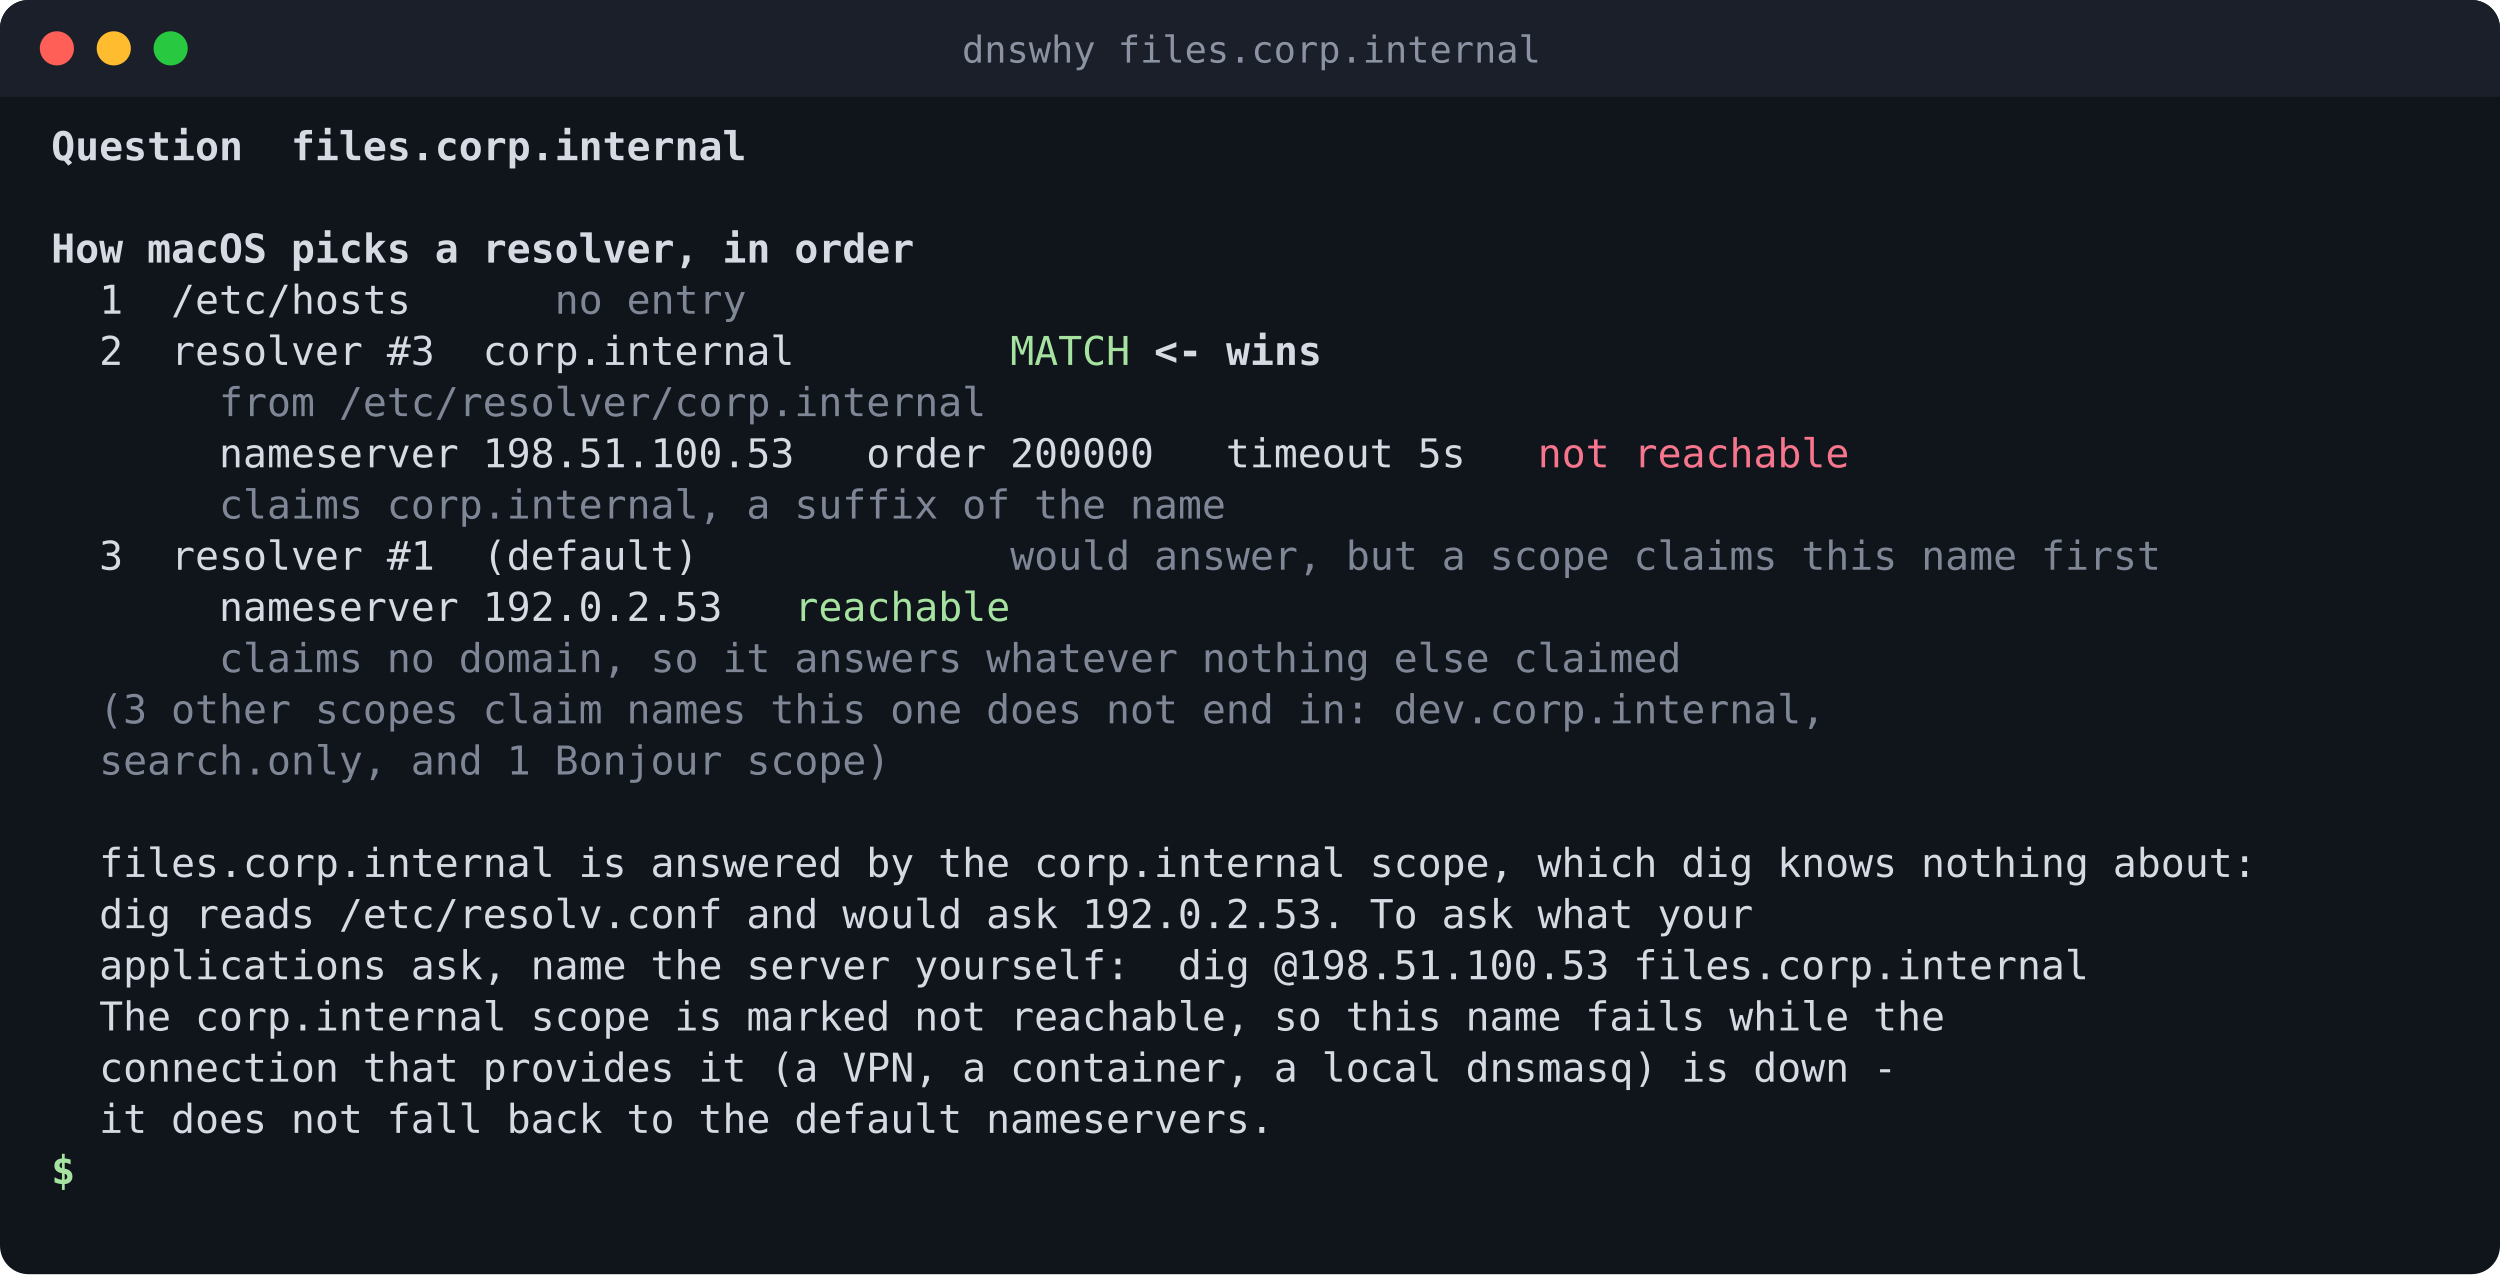
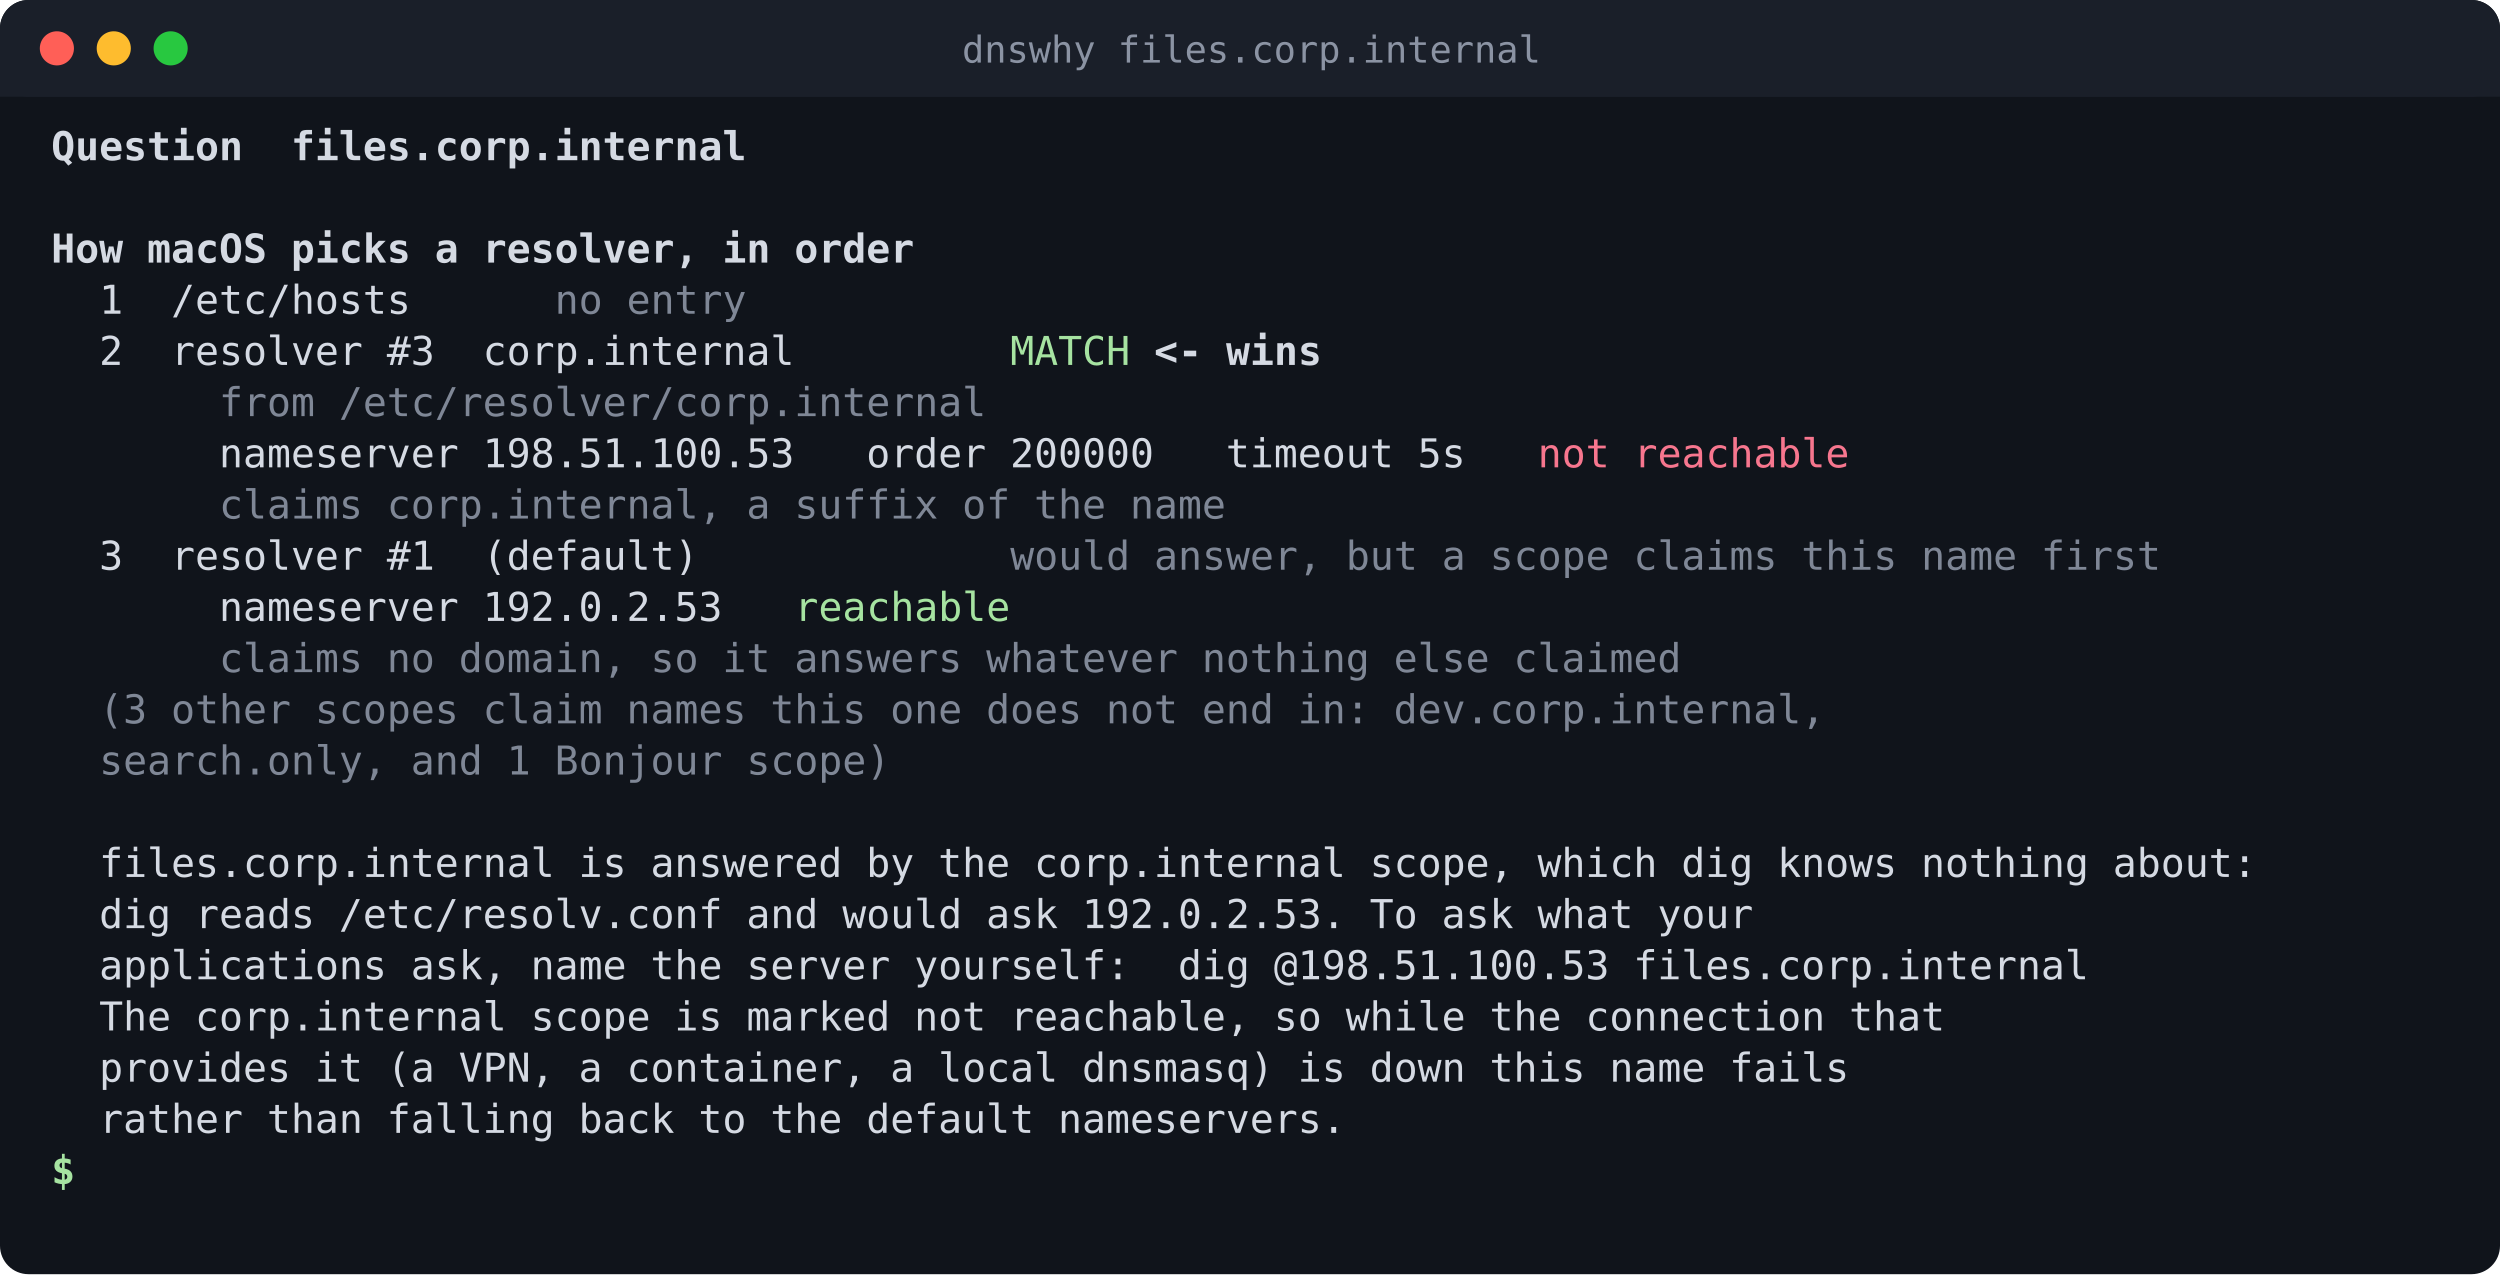
<svg xmlns="http://www.w3.org/2000/svg" width="879" height="448" viewBox="0 0 879 448" font-family="'SF Mono', Menlo, Consolas, 'DejaVu Sans Mono', 'Liberation Mono', monospace" font-size="14">
  <rect width="879" height="448" rx="10" fill="#10141b" />
  <rect width="879" height="34" rx="10" fill="#1a1f29" />
  <rect y="24" width="879" height="10" fill="#1a1f29" />
  <circle cx="20" cy="17" r="6" fill="#ff5f57" />
  <circle cx="40" cy="17" r="6" fill="#febc2e" />
  <circle cx="60" cy="17" r="6" fill="#28c840" />
  <text x="440" y="22" fill="#8b93a3" text-anchor="middle" font-size="13">dnswhy files.corp.internal</text>
  <text x="18.00" y="56.32" fill="#d5dae3" font-weight="700" xml:space="preserve">Question</text>
  <text x="102.30" y="56.32" fill="#d5dae3" font-weight="700" xml:space="preserve">files.corp.internal</text>
  <text x="18.00" y="92.32" fill="#d5dae3" font-weight="700" xml:space="preserve">How macOS picks a resolver, in order</text>
  <text x="18.00" y="110.32" fill="#d5dae3" xml:space="preserve">  1  /etc/hosts      </text>
  <text x="195.03" y="110.32" fill="#7f8796" xml:space="preserve">no entry</text>
  <text x="18.00" y="128.32" fill="#d5dae3" xml:space="preserve">  2  resolver #3  corp.internal         </text>
  <text x="355.20" y="128.32" fill="#a6e3a1" xml:space="preserve">MATCH</text>
  <text x="405.78" y="128.32" fill="#d5dae3" font-weight="700" xml:space="preserve">&lt;- wins</text>
  <text x="77.01" y="146.32" fill="#7f8796" xml:space="preserve">from /etc/resolver/corp.internal</text>
  <text x="18.00" y="164.32" fill="#d5dae3" xml:space="preserve">       nameserver 198.51.100.53   order 200000   timeout 5s   </text>
  <text x="540.66" y="164.32" fill="#f7768e" xml:space="preserve">not reachable</text>
  <text x="77.01" y="182.32" fill="#7f8796" xml:space="preserve">claims corp.internal, a suffix of the name</text>
  <text x="18.00" y="200.32" fill="#d5dae3" xml:space="preserve">  3  resolver #1  (default)             </text>
  <text x="355.20" y="200.32" fill="#7f8796" xml:space="preserve">would answer, but a scope claims this name first</text>
  <text x="18.00" y="218.32" fill="#d5dae3" xml:space="preserve">       nameserver 192.0.2.53   </text>
  <text x="279.33" y="218.32" fill="#a6e3a1" xml:space="preserve">reachable</text>
  <text x="77.01" y="236.32" fill="#7f8796" xml:space="preserve">claims no domain, so it answers whatever nothing else claimed</text>
  <text x="34.86" y="254.32" fill="#7f8796" xml:space="preserve">(3 other scopes claim names this one does not end in: dev.corp.internal,</text>
  <text x="34.86" y="272.32" fill="#7f8796" xml:space="preserve">search.only, and 1 Bonjour scope)</text>
  <text x="18.00" y="308.32" fill="#d5dae3" xml:space="preserve">  files.corp.internal is answered by the corp.internal scope, which dig knows nothing about:</text>
  <text x="18.00" y="326.32" fill="#d5dae3" xml:space="preserve">  dig reads /etc/resolv.conf and would ask 192.0.2.53. To ask what your</text>
  <text x="18.00" y="344.32" fill="#d5dae3" xml:space="preserve">  applications ask, name the server yourself:  dig @198.51.100.53 files.corp.internal</text>
-   <text x="18.00" y="362.32" fill="#d5dae3" xml:space="preserve">  The corp.internal scope is marked not reachable, so this name fails while the</text>
-   <text x="18.00" y="380.32" fill="#d5dae3" xml:space="preserve">  connection that provides it (a VPN, a container, a local dnsmasq) is down -</text>
-   <text x="18.00" y="398.32" fill="#d5dae3" xml:space="preserve">  it does not fall back to the default nameservers.</text>
+   <text x="18.00" y="362.32" fill="#d5dae3" xml:space="preserve">  The corp.internal scope is marked not reachable, so while the connection that</text>
+   <text x="18.00" y="380.32" fill="#d5dae3" xml:space="preserve">  provides it (a VPN, a container, a local dnsmasq) is down this name fails</text>
+   <text x="18.00" y="398.32" fill="#d5dae3" xml:space="preserve">  rather than falling back to the default nameservers.</text>
  <text x="18.00" y="416.32" fill="#a6e3a1" font-weight="700" xml:space="preserve">$</text>
</svg>
